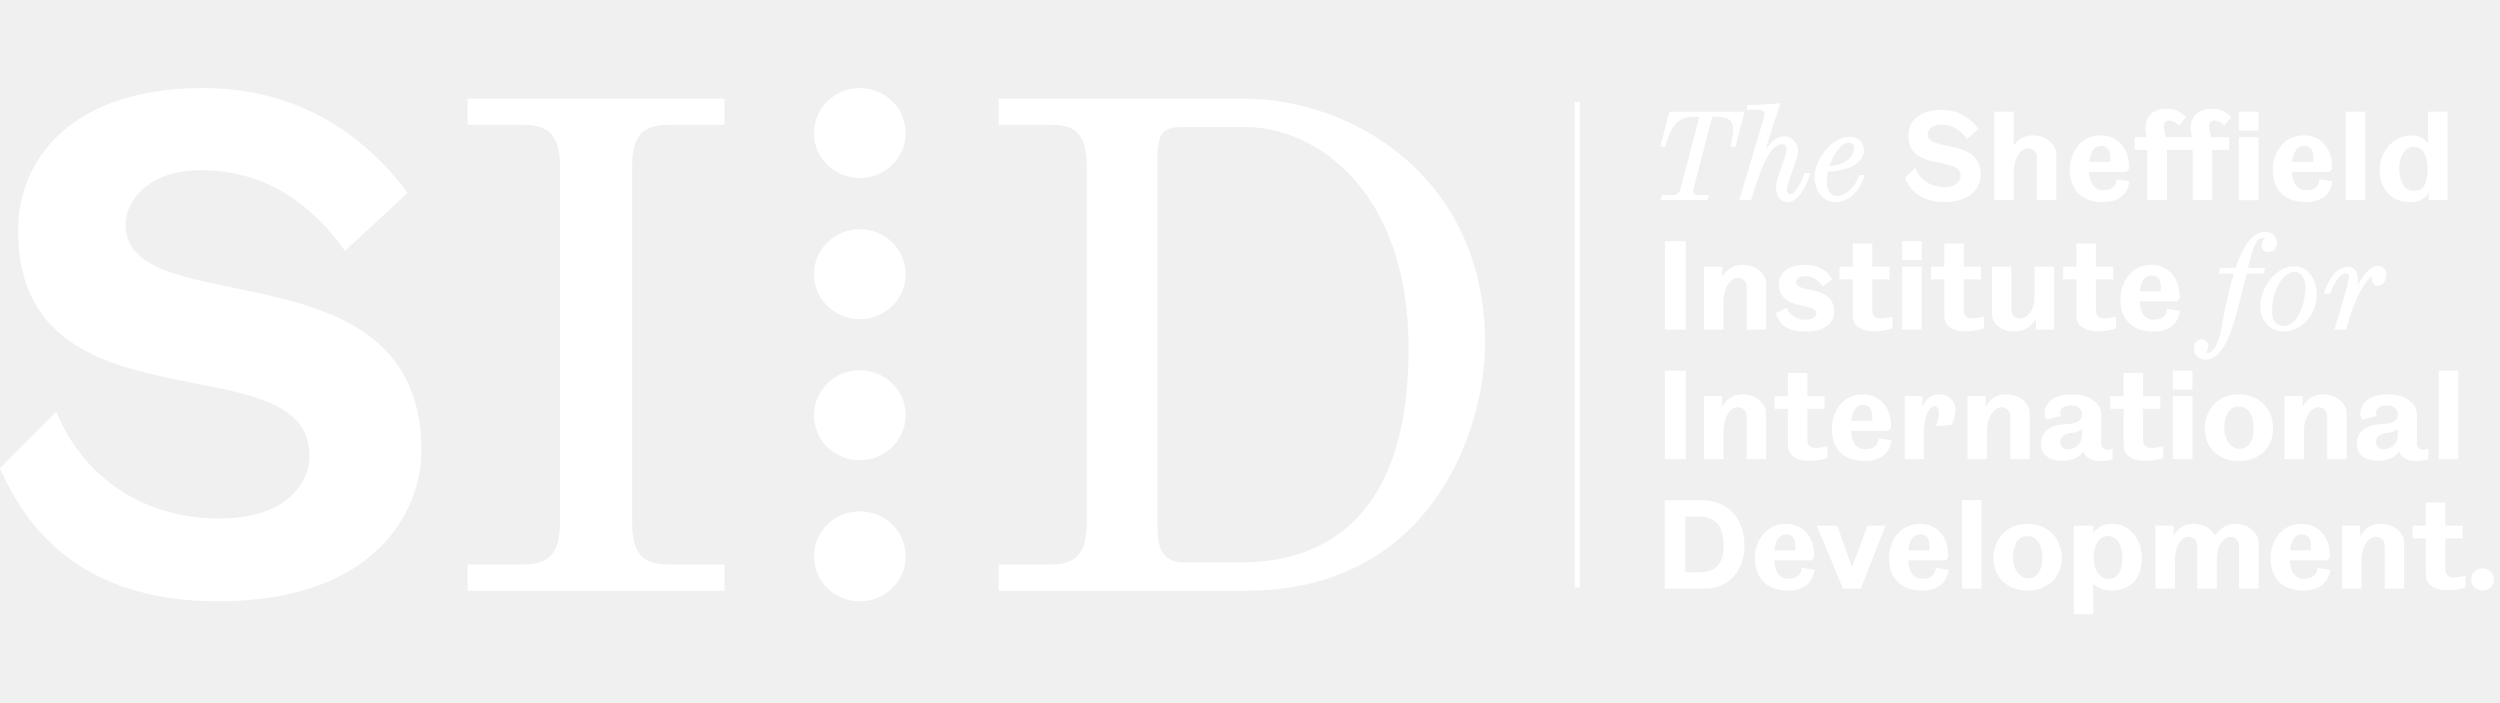
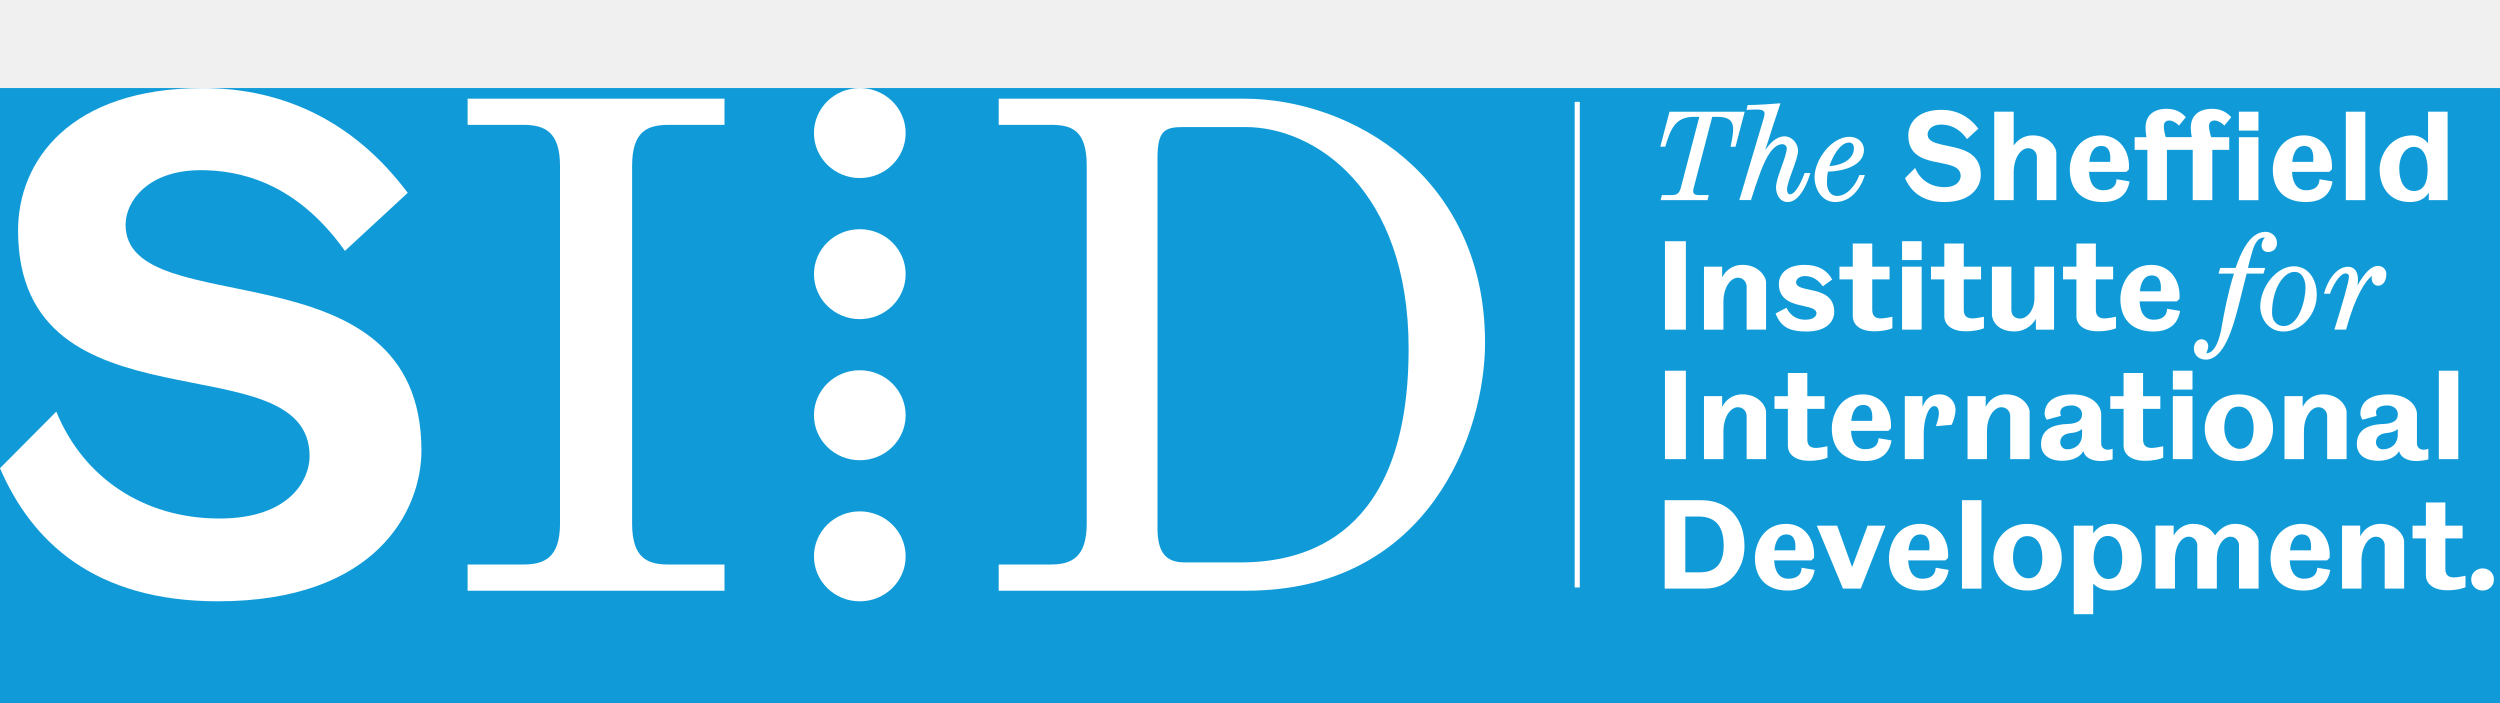
<svg xmlns="http://www.w3.org/2000/svg" version="1.1" x="0px" y="0px" width="267px" height="75px" viewBox="0 -9.404 267 75" overflow="visible" enable-background="new 0 -9.404 267 75" xml:space="preserve">
  <defs>
</defs>
+   <rect width="100%" height="100%" fill="rgb(16, 155, 216)" />
  <path fill="#FFFFFF" d="M91.826,45.209c-2.703,0-4.895,2.148-4.895,4.803c0,2.656,2.189,4.805,4.895,4.805s4.898-2.146,4.898-4.805  C96.725,47.359,94.531,45.209,91.826,45.209" />
  <path fill="#FFFFFF" d="M91.826,30.137c-2.703,0-4.895,2.154-4.895,4.805c0,2.654,2.189,4.807,4.895,4.807s4.898-2.15,4.898-4.807  C96.725,32.291,94.531,30.137,91.826,30.137" />
  <path fill="#FFFFFF" d="M91.828,15.074c-2.707,0-4.895,2.146-4.895,4.799c0,2.654,2.188,4.807,4.895,4.807  c2.705,0,4.896-2.15,4.896-4.807C96.725,17.221,94.533,15.074,91.828,15.074" />
  <path fill="#FFFFFF" d="M91.826,0c-2.703,0-4.895,2.148-4.895,4.807c0,2.65,2.189,4.805,4.895,4.805s4.898-2.152,4.898-4.805  C96.725,2.15,94.531,0,91.826,0" />
  <path fill="#FFFFFF" d="M23.273,54.814C10.096,54.814,3.391,48.467,0,40.6l6.012-6.045c2.932,7.182,9.479,11.418,17.418,11.418  c7.629,0,9.635-4.236,9.635-6.654c0-12.555-31.135-1.967-31.135-24.123c0-7.406,5.545-15.193,19.727-15.193  c8.863,0,16.34,3.779,21.887,11.189l-6.705,6.199C31.523,9.908,25.359,8.771,21.43,8.771c-5.627,0-8.018,3.328-8.018,5.822  c0,10.734,31.597,1.664,31.597,24.121C45.004,45.139,40.15,54.814,23.273,54.814" />
  <path fill="#FFFFFF" d="M49.941,53.684v-2.799h5.934c2.234,0,3.934-0.684,3.934-4.387V8.316c0-3.705-1.695-4.385-3.934-4.385h-5.934  V1.135h27.434v2.797h-5.934c-2.234,0-3.932,0.605-3.932,4.385v38.182c0,3.779,1.695,4.387,3.932,4.387h5.934v2.799H49.941  L49.941,53.684z" />
  <path fill="#FFFFFF" d="M133.018,4.164h-6.627c-2.002,0-2.771,0.375-2.771,3.318v39.545c0,2.877,1.152,3.635,2.926,3.635h5.938  c7.014,0,17.957-2.877,17.957-22.836C150.436,10.812,140.414,4.164,133.018,4.164 M133.096,53.684h-26.435v-2.799h5.547  c2.236,0,3.855-0.754,3.855-4.387V8.316c0-3.855-1.619-4.385-3.855-4.385h-5.547V1.135h26.205c11.48,0,25.738,8.314,25.738,26.082  C158.605,36.67,152.747,53.684,133.096,53.684" />
  <rect x="168.176" y="1.475" fill="#FFFFFF" width="0.545" height="51.863" />
  <path fill="#FFFFFF" d="M185.352,6.266h-0.525c0.4-1.98,0.648-3.189-1.396-3.189h-0.566l-2.008,7.697  c-0.102,0.426,0.064,0.654,0.539,0.654h1.104l-0.137,0.545h-5.014l0.148-0.545h1.107c0.564,0,0.778-0.287,0.914-0.801l1.969-7.553  h-0.57c-2.049,0-2.518,1.383-3.07,3.189h-0.525l0.98-3.736h8.031L185.352,6.266z" />
  <path fill="#FFFFFF" d="M190.939,12.174c-0.873,0-1.26-0.816-1.26-1.578c0-1.043,1.148-3.281,1.148-4.166  c0-0.23-0.225-0.436-0.459-0.436c-0.979,0-1.717,1.318-2.324,2.906c-0.375,1.006-0.721,2.012-1.039,3.066h-1.247l2.604-8.734  c0.043-0.135,0.096-0.365,0.096-0.518c0-0.395-0.523-0.42-0.812-0.42c-0.373,0-0.748,0.025-1.119,0.041l0.123-0.52  c1.162-0.012,2.342-0.096,3.504-0.188c-0.566,1.668-1.109,3.342-1.635,5.025c0.441-0.68,1.162-1.494,2.062-1.494  c0.814,0,1.451,0.773,1.451,1.533c0,0.939-1.18,3.287-1.18,4.154c0,0.191,0.074,0.504,0.318,0.504c0.693,0,1.387-1.789,1.566-2.277  h0.607C193.072,10.057,192.229,12.174,190.939,12.174" />
  <path fill="#FFFFFF" d="M197.502,5.818c-1.036,0-1.814,1.604-2.117,2.514C196.49,8.295,198,7.721,198,6.416  C198,6.117,197.848,5.818,197.502,5.818 M195.994,12.174c-1.438,0-2.199-1.398-2.199-2.666c0-1.83,1.803-4.303,3.725-4.303  c0.914,0,1.551,0.625,1.551,1.387c0,1.789-2.408,2.309-3.852,2.336c-0.068,0.381-0.105,0.775-0.105,1.139  c0,0.695,0.273,1.455,1.104,1.455c1.128,0,2.036-1.293,2.358-2.227h0.592C198.721,10.732,197.682,12.174,195.994,12.174" />
  <path fill="#FFFFFF" d="M207.641,12.174c-2.363,0-3.57-1.141-4.184-2.555l1.08-1.086c0.525,1.293,1.705,2.053,3.133,2.053  c1.367,0,1.729-0.76,1.729-1.195c0-2.256-5.592-0.352-5.592-4.338c0-1.328,0.996-2.727,3.545-2.727c1.592,0,2.934,0.678,3.932,2.014  l-1.207,1.111c-0.953-1.346-2.062-1.551-2.766-1.551c-1.018,0-1.443,0.602-1.443,1.049c0,1.928,5.68,0.299,5.68,4.334  C211.545,10.434,210.672,12.174,207.641,12.174" />
  <path fill="#FFFFFF" d="M217.539,11.971V7.35c0-0.445-0.357-0.924-0.926-0.924c-0.762,0-1.551,0.967-1.551,2.611v2.934h-2.076V2.525  h2.076v3.617c0.348-0.506,0.994-1.088,2.033-1.088c1.771,0,2.521,1.316,2.521,1.85v5.066H217.539L217.539,11.971z" />
  <path fill="#FFFFFF" d="M224.41,6.184c-0.816,0-1.178,0.748-1.273,1.697h2.229C225.457,6.861,225.227,6.184,224.41,6.184   M224.574,12.174c-2.422,0-3.52-1.48-3.52-3.465c0-1.531,0.943-3.656,3.326-3.656c1.965,0,3.127,1.66,2.99,3.631l-0.279,0.27h-3.984  c0.066,1.309,0.621,1.961,1.512,1.961c1.021,0,1.41-0.52,1.426-1.172l1.387,0.229C227.219,11.252,226.4,12.174,224.574,12.174" />
  <path fill="#FFFFFF" d="M239.113,5.246h2.088v6.729h-2.088V5.246z M239.113,2.525h2.088v2.018h-2.088V2.525z M237.561,4.008  c-0.277-0.297-0.689-0.541-1.037-0.541c-0.352,0-0.6,0.176-0.6,0.611c0,0.281,0.072,0.666,0.227,1.168h1.928v1.355h-1.803v5.369  h-2.092V6.602h-2.756v5.369h-2.092V6.602h-1.354V5.246h1.256c-0.066-0.381-0.096-0.801-0.096-1.004c0-1.332,0.871-2.025,2.271-2.025  c0.861,0,1.51,0.311,2.035,0.896l-0.734,0.896c-0.273-0.299-0.691-0.541-1.037-0.541c-0.334,0-0.582,0.174-0.582,0.611  c0,0.281,0.059,0.666,0.209,1.166h2.781c-0.082-0.379-0.109-0.799-0.109-1.004c0-1.332,0.889-2.023,2.287-2.023  c0.854,0,1.512,0.311,2.035,0.896L237.561,4.008z" />
  <path fill="#FFFFFF" d="M246.088,6.184c-0.812,0-1.18,0.748-1.271,1.697h2.229C247.139,6.861,246.91,6.184,246.088,6.184   M246.254,12.174c-2.422,0-3.516-1.48-3.516-3.465c0-1.531,0.939-3.656,3.322-3.656c1.969,0,3.131,1.66,2.986,3.631l-0.275,0.27  h-3.986c0.07,1.309,0.625,1.961,1.51,1.961c1.025,0,1.416-0.52,1.428-1.172l1.389,0.229  C248.904,11.252,248.082,12.174,246.254,12.174" />
  <rect x="250.535" y="2.525" fill="#FFFFFF" width="2.08" height="9.447" />
  <path fill="#FFFFFF" d="M257.803,6.279c-0.832,0-1.562,0.869-1.562,2.32c0,1.279,0.498,2.395,1.562,2.395  c1.021,0,1.469-0.83,1.469-2.311C259.271,7.379,258.826,6.279,257.803,6.279 M259.395,11.971v-0.805  c-0.402,0.625-0.996,1.008-2.01,1.008c-2.301,0-3.24-1.74-3.24-3.479c0-1.531,1.137-3.641,3.49-3.641  c0.541,0,1.221,0.246,1.682,0.844V2.525h2.088v9.445H259.395L259.395,11.971z" />
  <rect x="177.818" y="16.359" fill="#FFFFFF" width="2.232" height="9.443" />
  <path fill="#FFFFFF" d="M186.541,25.801v-4.619c0-0.449-0.359-0.926-0.928-0.926c-0.76,0-1.551,0.969-1.551,2.609v2.936h-2.076  v-6.725h1.939v1.152c0.271-0.557,0.938-1.346,2.172-1.346c1.771,0,2.52,1.318,2.52,1.85v5.066L186.541,25.801L186.541,25.801z" />
  <path fill="#FFFFFF" d="M192.936,26.002c-1.939,0-2.742-0.541-3.311-1.926l1.176-0.611c0.471,1.004,1.303,1.277,1.992,1.277  c0.973,0,1.205-0.436,1.205-0.684c0-1.209-4.016-0.217-4.016-3.148c0-0.803,0.584-2.025,2.756-2.025  c1.469,0,2.426,0.598,2.939,1.561l-0.998,0.732c-0.654-0.92-1.363-1.096-1.914-1.096c-0.623,0-0.939,0.35-0.939,0.648  c0,1.275,4.068,0.178,4.068,3.184C195.896,24.906,195.109,26.002,192.936,26.002" />
  <path fill="#FFFFFF" d="M200.166,25.977c-1.688,0-2.289-0.854-2.289-1.588v-3.953h-1.424v-1.357h1.424v-2.477h2.08v2.477h1.846  v1.357h-1.846v3.23c0,0.545,0.191,0.938,0.932,0.938c0.314,0,1.023-0.137,1.217-0.178v1.227  C201.756,25.801,201.109,25.977,200.166,25.977" />
  <path fill="#FFFFFF" d="M203.141,25.803h2.092v-6.727h-2.092V25.803z M203.141,18.371h2.092v-2.016h-2.092V18.371z" />
  <path fill="#FFFFFF" d="M209.943,25.977c-1.689,0-2.289-0.854-2.289-1.588v-3.953h-1.424v-1.357h1.424v-2.477h2.078v2.477h1.844  v1.357h-1.844v3.23c0,0.545,0.191,0.938,0.93,0.938c0.318,0,1.027-0.137,1.221-0.178v1.227  C211.535,25.801,210.881,25.977,209.943,25.977" />
  <path fill="#FFFFFF" d="M217.432,25.801v-1.156c-0.29,0.547-1.055,1.348-2.285,1.348c-1.854,0-2.41-1.186-2.41-1.832v-5.082h2.078  v4.615c0,0.488,0.275,0.926,0.93,0.926c0.762,0,1.533-0.908,1.533-2.178v-3.365h2.094v6.725H217.432L217.432,25.801z" />
  <path fill="#FFFFFF" d="M224.047,25.977c-1.688,0-2.285-0.854-2.285-1.588v-3.953h-1.428v-1.357h1.428v-2.477h2.076v2.477h1.844  v1.357h-1.844v3.23c0,0.545,0.193,0.938,0.932,0.938c0.318,0,1.023-0.137,1.219-0.178v1.227  C225.641,25.801,224.99,25.977,224.047,25.977" />
  <path fill="#FFFFFF" d="M229.811,20.014c-0.814,0-1.184,0.746-1.275,1.697h2.229C230.861,20.689,230.629,20.014,229.811,20.014   M229.973,26.002c-2.42,0-3.516-1.48-3.516-3.463c0-1.535,0.938-3.654,3.32-3.654c1.971,0,3.133,1.656,2.992,3.629l-0.279,0.27  h-3.986c0.07,1.309,0.625,1.959,1.51,1.959c1.027,0,1.414-0.52,1.43-1.172l1.387,0.232  C232.621,25.082,231.803,26.002,229.973,26.002" />
  <path fill="#FFFFFF" d="M242.24,17.512c-0.426,0-0.703-0.27-0.703-0.676c0-0.301,0.137-0.668,0.357-0.871  c-0.953-0.055-1.246,1.113-1.455,1.861c-0.139,0.463-0.248,0.922-0.359,1.385h1.842l-0.18,0.609h-1.799  c-0.357,1.336-0.654,2.678-1.016,4.01c-0.414,1.479-1.344,5.174-3.348,5.174c-0.723,0-1.275-0.475-1.275-1.193  c0-0.463,0.291-0.979,0.818-0.979c0.424,0,0.719,0.342,0.719,0.746c0,0.207-0.127,0.557-0.205,0.748  c1.037,0,1.467-1.889,1.604-2.619c0.334-1.932,0.746-4.014,1.344-5.887h-1.646l0.18-0.609h1.646c0.475-1.385,1.43-3.857,3.188-3.857  c0.68,0,1.23,0.518,1.23,1.184C243.18,17.094,242.811,17.512,242.24,17.512" />
  <path fill="#FFFFFF" d="M245.049,19.633c-1.215,0-2.395,1.902-2.395,4.361c0,0.908,0.539,1.426,1.246,1.426  c1.66,0,2.328-2.826,2.328-4.104C246.23,20.598,245.953,19.633,245.049,19.633 M243.859,26.002c-1.604,0-2.463-1.422-2.463-2.662  c0-2.076,1.715-4.305,3.59-4.305c1.463,0,2.445,1.26,2.445,3.059C247.432,24.021,245.953,26.002,243.859,26.002" />
  <path fill="#FFFFFF" d="M253.967,21.111c-0.48,0-0.775-0.514-0.637-1.043c-0.65,0.438-1.775,2.078-2.771,5.732h-1.245  c0.969-3.137,1.553-5.148,1.553-5.68c0-0.164-0.111-0.326-0.351-0.326c-0.679,0-1.438,1.457-1.675,2.176h-0.639  c0.305-1.223,1.244-2.881,2.551-2.881c0.873,0,1.232,0.816,1.021,1.998c0.773-1.373,1.482-2.094,2.189-2.094  c0.564,0,0.896,0.422,0.896,0.865C254.865,20.68,254.453,21.111,253.967,21.111" />
  <rect x="177.818" y="30.188" fill="#FFFFFF" width="2.232" height="9.443" />
  <path fill="#FFFFFF" d="M186.541,39.631V35.01c0-0.443-0.359-0.924-0.928-0.924c-0.76,0-1.551,0.967-1.551,2.609v2.936h-2.076  v-6.729h1.939v1.158c0.271-0.559,0.938-1.348,2.172-1.348c1.771,0,2.52,1.32,2.52,1.852v5.064L186.541,39.631L186.541,39.631z" />
  <path fill="#FFFFFF" d="M193.23,39.809c-1.688,0-2.287-0.854-2.287-1.588v-3.955h-1.426V32.91h1.426v-2.477h2.078v2.477h1.844v1.355  h-1.844V37.5c0,0.543,0.189,0.936,0.93,0.936c0.318,0,1.027-0.135,1.219-0.18v1.223C194.824,39.629,194.17,39.809,193.23,39.809" />
  <path fill="#FFFFFF" d="M198.988,33.844c-0.812,0-1.176,0.746-1.273,1.701h2.23C200.039,34.521,199.809,33.844,198.988,33.844   M199.156,39.836c-2.422,0-3.518-1.482-3.518-3.465c0-1.535,0.941-3.656,3.324-3.656c1.967,0,3.127,1.66,2.988,3.629l-0.277,0.271  h-3.986c0.068,1.307,0.623,1.955,1.512,1.955c1.023,0,1.412-0.518,1.424-1.17l1.389,0.229  C201.803,38.914,200.982,39.836,199.156,39.836" />
  <path fill="#FFFFFF" d="M208.443,35.963l-1.688,0.148c0.164-0.475,0.318-1.006,0.318-1.359c0-0.555-0.223-0.785-0.484-0.785  c-0.652,0-1.135,1.414-1.135,2.973v2.691h-2.021v-6.729h1.885v1.146c0.342-0.83,0.844-1.336,1.852-1.336  c0.973,0,1.68,0.777,1.68,1.66C208.848,34.85,208.656,35.502,208.443,35.963" />
  <path fill="#FFFFFF" d="M214.691,39.631V35.01c0-0.443-0.361-0.924-0.928-0.924c-0.762,0-1.555,0.967-1.555,2.609v2.936h-2.074  v-6.729h1.938v1.158c0.273-0.559,0.939-1.348,2.172-1.348c1.771,0,2.521,1.32,2.521,1.852v5.064L214.691,39.631L214.691,39.631z" />
  <path fill="#FFFFFF" d="M222.363,36.426c-0.307,0.246-0.727,0.383-1.137,0.408c-0.961,0.08-1.191,0.584-1.191,0.992  c0,0.404,0.289,0.758,0.73,0.758c0.934,0,1.598-0.611,1.598-1.588V36.426L222.363,36.426z M224.354,39.836  c-1.094,0-1.719-0.479-1.854-1.062c-0.316,0.613-1.15,1.033-2.244,1.033c-1.453,0-2.27-0.697-2.27-1.766  c0-1.307,0.846-2.092,2.82-2.162c1.25-0.039,1.557-0.504,1.557-1.043c0-0.627-0.586-0.939-1.097-0.939  c-0.929,0-1.231,0.367-1.231,0.723c0,0.135,0.029,0.258,0.068,0.391l-1.51,0.412c-0.141-0.191-0.227-0.477-0.227-0.602  c0-1.004,0.656-2.105,2.963-2.105c2.191,0,3.076,1.266,3.076,2.096v3.123c0,0.559,0.459,0.693,0.682,0.693  c0.182,0,0.352-0.029,0.541-0.096v1.127C225.227,39.768,224.73,39.836,224.354,39.836" />
  <path fill="#FFFFFF" d="M229.088,39.809c-1.688,0-2.289-0.854-2.289-1.588v-3.955h-1.42V32.91h1.42v-2.477h2.08v2.477h1.844v1.355  h-1.844V37.5c0,0.543,0.189,0.936,0.932,0.936c0.316,0,1.023-0.135,1.219-0.18v1.223C230.682,39.629,230.033,39.809,229.088,39.809" />
  <path fill="#FFFFFF" d="M232.062,39.631h2.096v-6.729h-2.096V39.631z M232.062,32.203h2.096v-2.016h-2.096V32.203z" />
  <path fill="#FFFFFF" d="M239.08,34.02c-1.303,0-1.525,1.525-1.525,2.24c0,1.551,0.891,2.273,1.623,2.273  c0.812,0,1.508-0.625,1.508-2.242C240.686,35.244,240.289,34.02,239.08,34.02 M239.137,39.836c-2.355,0-3.67-1.576-3.67-3.465  c0-1.754,1.178-3.656,3.613-3.656c2.354,0,3.684,1.67,3.684,3.656C242.764,38.584,241.061,39.836,239.137,39.836" />
  <path fill="#FFFFFF" d="M248.539,39.631V35.01c0-0.443-0.357-0.924-0.926-0.924c-0.762,0-1.553,0.967-1.553,2.609v2.936h-2.074  v-6.729h1.938v1.158c0.271-0.559,0.938-1.348,2.172-1.348c1.771,0,2.52,1.32,2.52,1.852v5.064L248.539,39.631L248.539,39.631z" />
  <path fill="#FFFFFF" d="M256.082,36.426c-0.307,0.246-0.725,0.383-1.139,0.408c-0.955,0.08-1.188,0.584-1.188,0.992  c0,0.404,0.289,0.758,0.729,0.758c0.934,0,1.6-0.611,1.6-1.588v-0.57H256.082L256.082,36.426z M258.076,39.836  c-1.096,0-1.721-0.479-1.854-1.062c-0.318,0.613-1.148,1.033-2.24,1.033c-1.457,0-2.271-0.697-2.271-1.766  c0-1.307,0.844-2.092,2.82-2.162c1.248-0.039,1.557-0.504,1.557-1.043c0-0.627-0.584-0.939-1.1-0.939  c-0.926,0-1.229,0.367-1.229,0.723c0,0.135,0.027,0.258,0.066,0.391l-1.51,0.412c-0.137-0.191-0.227-0.477-0.227-0.602  c0-1.004,0.654-2.105,2.965-2.105c2.189,0,3.076,1.266,3.076,2.096v3.123c0,0.559,0.461,0.693,0.678,0.693  c0.186,0,0.352-0.029,0.543-0.096v1.127C258.949,39.768,258.449,39.836,258.076,39.836" />
  <rect x="260.467" y="30.188" fill="#FFFFFF" width="2.078" height="9.443" />
  <path fill="#FFFFFF" d="M181.334,45.758h-1.342v5.963h1.551c1.191,0,2.547-0.445,2.547-2.836  C184.09,46.412,182.891,45.758,181.334,45.758 M182.07,53.461h-4.279v-9.443h3.92c2.553,0,4.6,1.633,4.6,4.945  C186.307,51.303,184.773,53.461,182.07,53.461" />
  <path fill="#FFFFFF" d="M190.781,47.674c-0.816,0-1.178,0.746-1.277,1.697h2.23C191.83,48.354,191.598,47.674,190.781,47.674   M190.945,53.666c-2.422,0-3.518-1.482-3.518-3.465c0-1.535,0.941-3.656,3.324-3.656c1.967,0,3.125,1.66,2.99,3.629l-0.281,0.27  h-3.98c0.064,1.307,0.619,1.959,1.51,1.959c1.021,0,1.41-0.521,1.422-1.172l1.393,0.23C193.59,52.74,192.771,53.666,190.945,53.666" />
  <polygon fill="#FFFFFF" points="198.729,53.461 196.83,53.461 194.033,46.734 196.209,46.734 197.801,51.166 199.459,46.734   201.381,46.734 " />
  <path fill="#FFFFFF" d="M205.094,47.674c-0.814,0-1.18,0.746-1.273,1.697h2.23C206.146,48.354,205.913,47.674,205.094,47.674   M205.262,53.666c-2.422,0-3.52-1.482-3.52-3.465c0-1.535,0.943-3.656,3.326-3.656c1.965,0,3.125,1.66,2.984,3.629l-0.273,0.27  h-3.986c0.07,1.307,0.621,1.959,1.514,1.959c1.02,0,1.406-0.521,1.422-1.172l1.387,0.23  C207.908,52.74,207.086,53.666,205.262,53.666" />
  <rect x="209.539" y="44.016" fill="#FFFFFF" width="2.08" height="9.445" />
  <path fill="#FFFFFF" d="M216.514,47.852c-1.303,0-1.525,1.521-1.525,2.24c0,1.547,0.893,2.27,1.623,2.27  c0.814,0,1.51-0.627,1.51-2.242C218.121,49.074,217.715,47.852,216.514,47.852 M216.57,53.666c-2.354,0-3.67-1.576-3.67-3.465  c0-1.758,1.18-3.656,3.613-3.656c2.354,0,3.684,1.672,3.684,3.656C220.197,52.416,218.492,53.666,216.57,53.666" />
  <path fill="#FFFFFF" d="M225.092,47.838c-0.93,0-1.498,1.018-1.498,2.336c0,1.195,0.652,2.258,1.555,2.258  c0.955,0,1.51-0.723,1.51-2.299C226.658,48.801,226.115,47.838,225.092,47.838 M225.547,53.666c-0.967,0-1.582-0.312-1.994-0.748  v3.273h-2.074v-9.457h2.074v0.816c0.434-0.586,1.027-1.008,2.023-1.008c1.701,0,3.166,1.375,3.166,3.725  C228.746,52.375,227.5,53.666,225.547,53.666" />
  <path fill="#FFFFFF" d="M239.125,53.461v-4.619c0-0.449-0.346-0.926-0.914-0.926c-0.605,0-1.453,0.752-1.453,2.381v3.162h-2.088  V48.84c0-0.447-0.35-0.926-0.934-0.926c-0.598,0-1.451,0.752-1.451,2.518v3.027h-2.078V46.73h1.938v1.062  c0.277-0.516,0.973-1.25,2.076-1.25c1.275,0,2.021,0.668,2.342,1.238c0.459-0.654,1.178-1.238,2.135-1.238  c1.771,0,2.52,1.316,2.52,1.848v5.068h-2.092L239.125,53.461L239.125,53.461z" />
  <path fill="#FFFFFF" d="M245.848,47.674c-0.814,0-1.18,0.746-1.273,1.697h2.229C246.898,48.354,246.666,47.674,245.848,47.674   M246.012,53.666c-2.422,0-3.52-1.482-3.52-3.465c0-1.535,0.939-3.656,3.324-3.656c1.967,0,3.133,1.66,2.988,3.629l-0.275,0.27  h-3.986c0.07,1.307,0.625,1.959,1.51,1.959c1.025,0,1.41-0.521,1.43-1.172l1.387,0.23C248.658,52.74,247.84,53.666,246.012,53.666" />
  <path fill="#FFFFFF" d="M254.688,53.461v-4.619c0-0.449-0.361-0.926-0.932-0.926c-0.762,0-1.549,0.967-1.549,2.611v2.932h-2.078  v-6.727h1.939v1.156c0.275-0.557,0.938-1.346,2.172-1.346c1.771,0,2.521,1.316,2.521,1.848v5.068L254.688,53.461L254.688,53.461z" />
  <path fill="#FFFFFF" d="M261.373,53.637c-1.688,0-2.287-0.855-2.287-1.588v-3.953h-1.426v-1.361h1.426V44.26h2.078v2.475h1.842  v1.361h-1.842v3.234c0,0.541,0.191,0.936,0.928,0.936c0.316,0,1.025-0.135,1.223-0.176v1.225  C262.965,53.461,262.318,53.637,261.373,53.637" />
  <path fill="#FFFFFF" d="M265.145,53.666c-0.664,0-1.221-0.49-1.221-1.186c0-0.689,0.557-1.18,1.221-1.18  c0.662,0,1.207,0.488,1.207,1.18C266.352,53.176,265.807,53.666,265.145,53.666" />
</svg>
